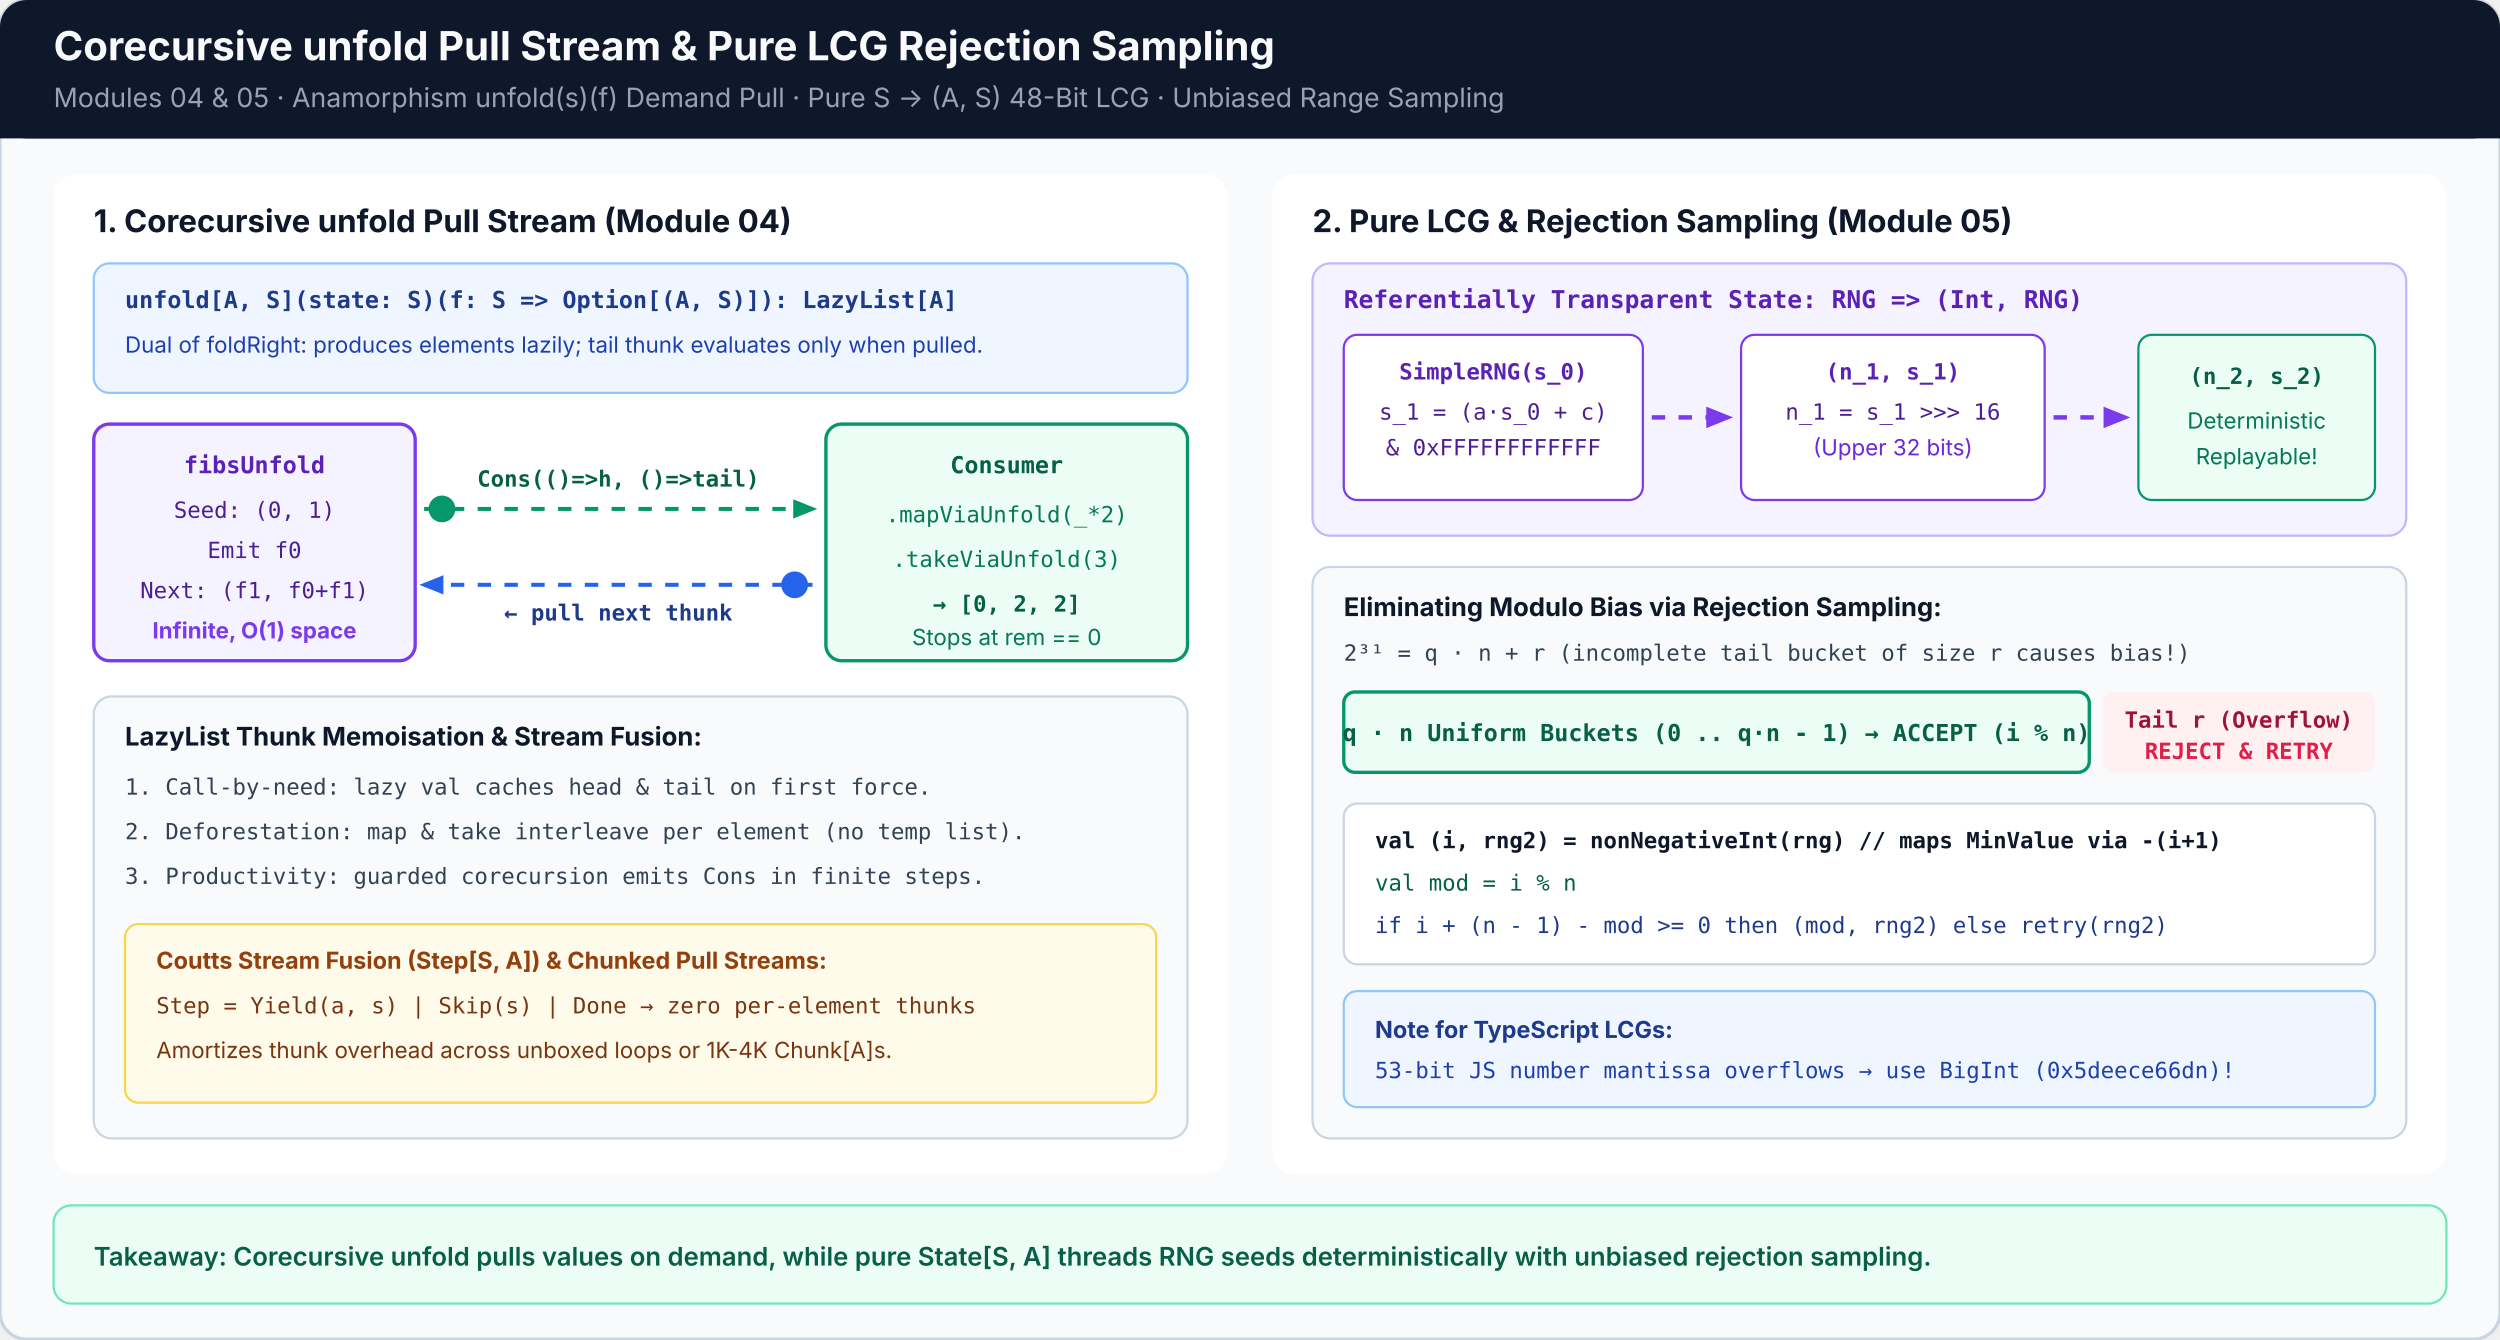
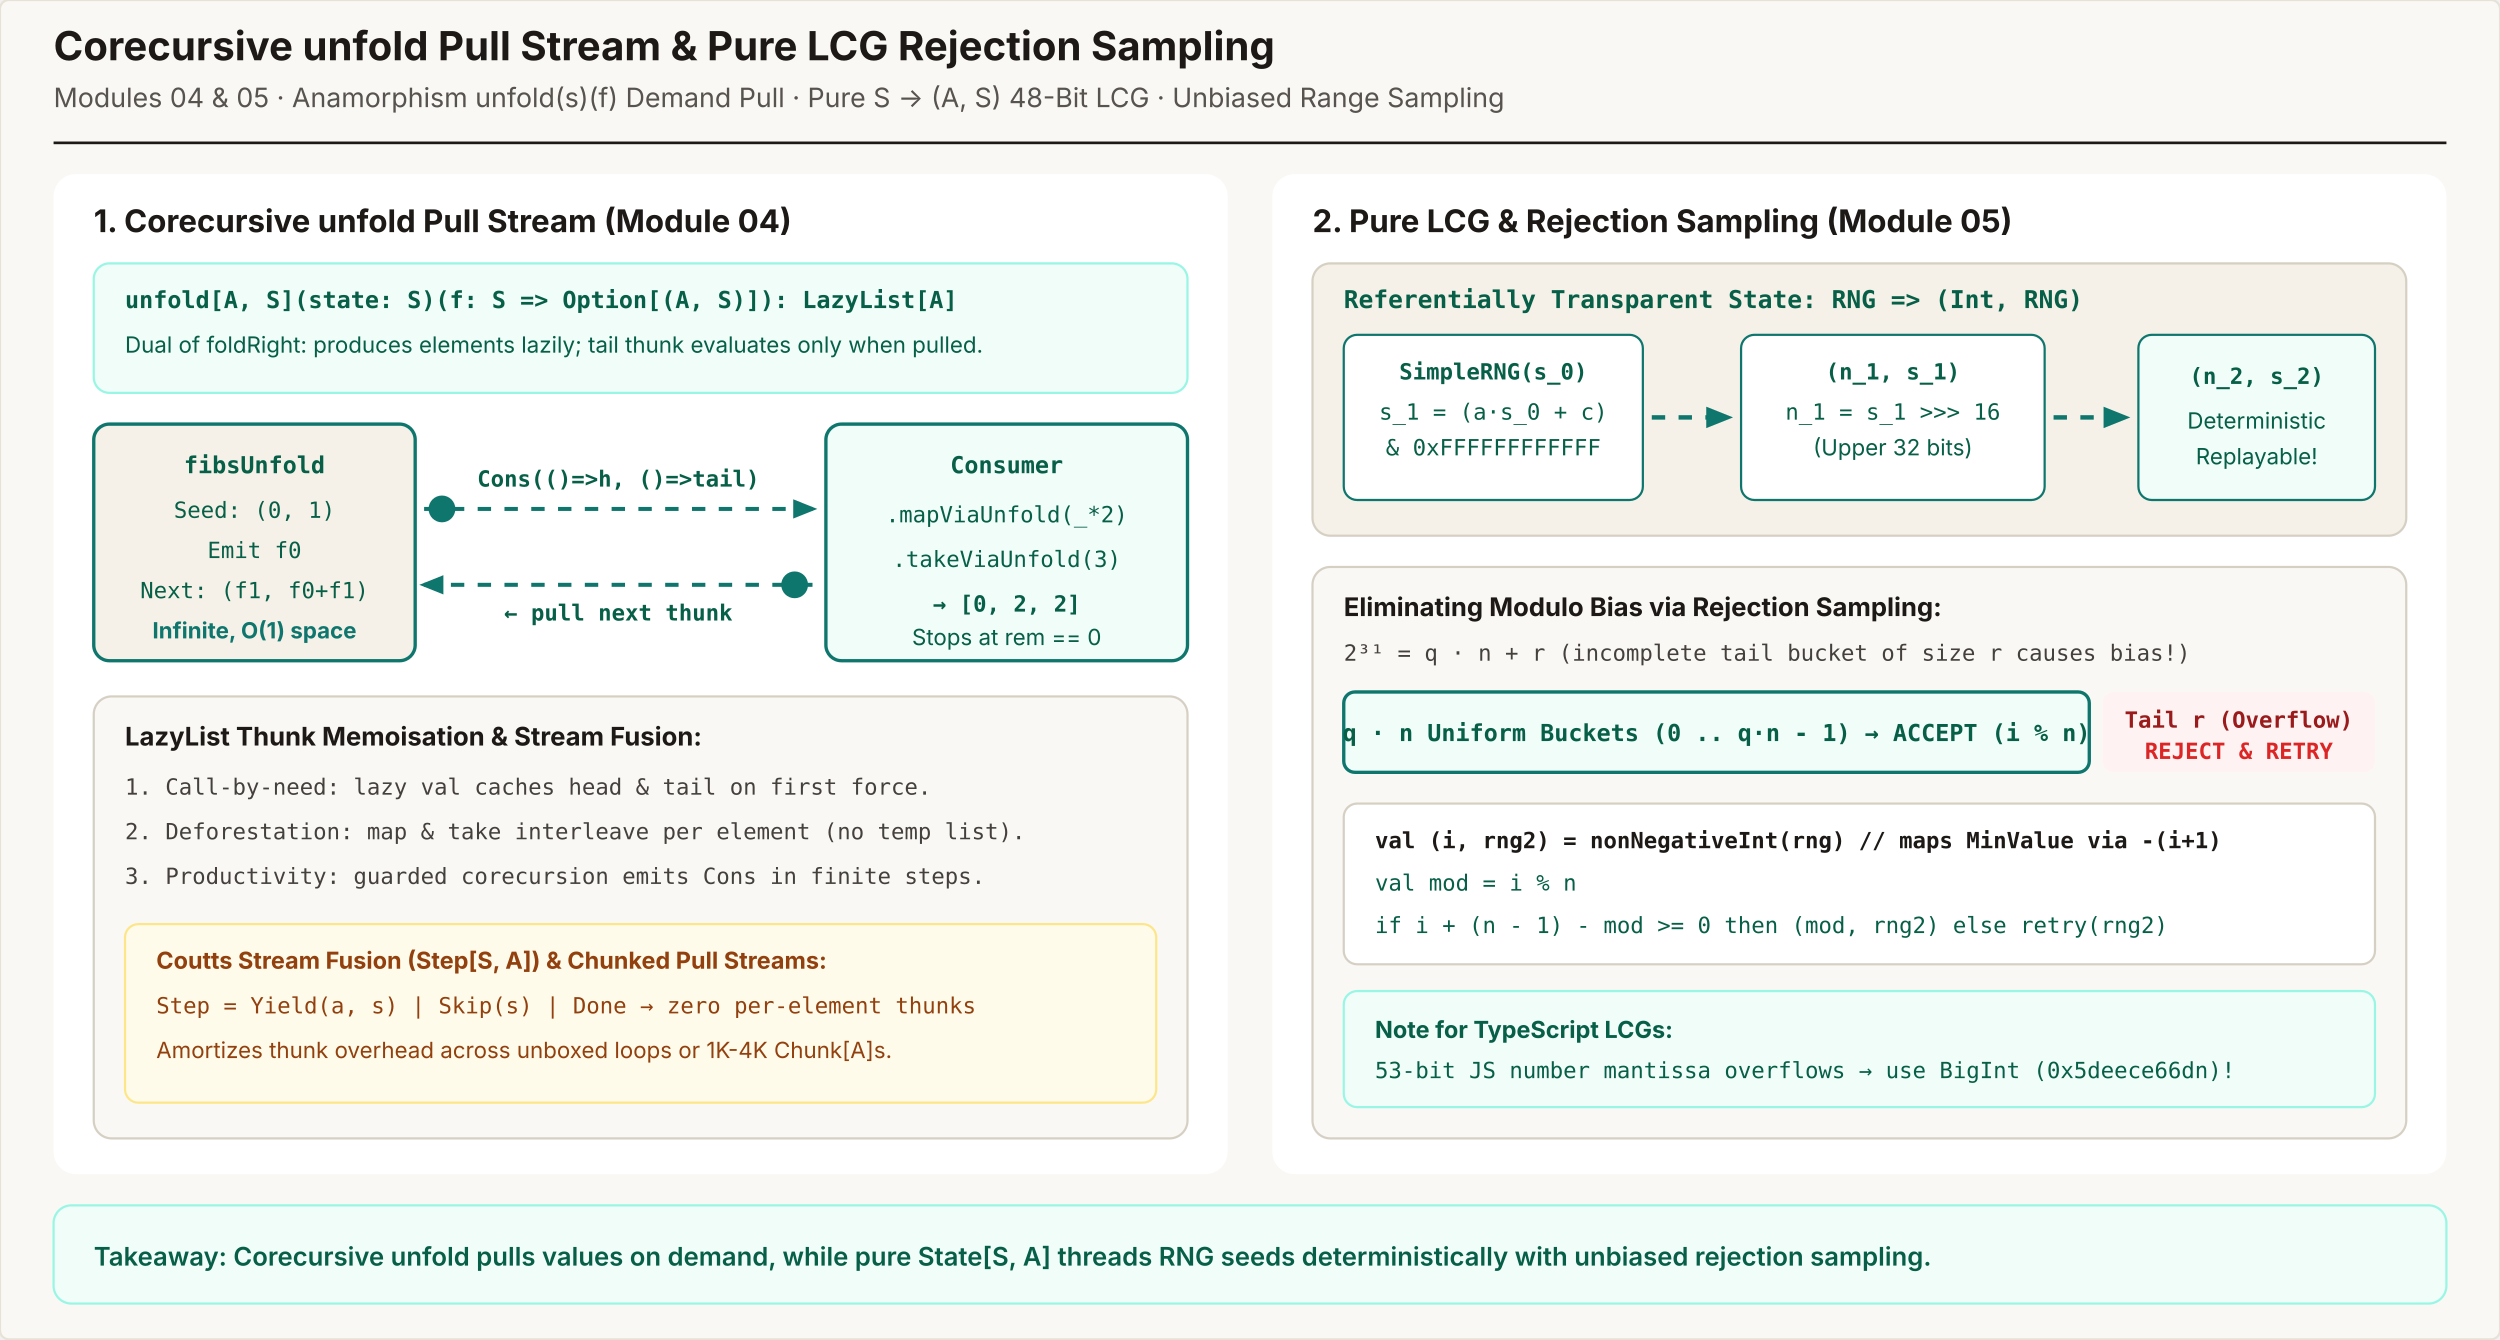
<svg xmlns="http://www.w3.org/2000/svg" viewBox="0 0 1120 600" width="1120" height="600" role="img" aria-labelledby="title desc">
  <style>
    .sans { font-family: ui-sans-serif, system-ui, -apple-system, sans-serif; }
    .mono { font-family: ui-monospace, SFMono-Regular, Menlo, monospace; }

    /* 12s cycle:
       0-25%:   Step 1 — unfold seed -&gt; LazyList.Cons thunk on demand
       25-50%:  Step 2 — take(3) pulls 3 items through fused map without allocating tail
       50-75%:  Step 3 — Pure LCG advances seed S_0 -&gt; S_1 -&gt; S_2 via (a*S + c) mod 2^48
       75-100%: Step 4 — Rejection sampling drops overflow bucket -&gt; unbiased [0, n)
    */
-     @keyframes p-left  { 0%, 49% { stroke: #2563eb; stroke-width: 2.2; } 50%, 100% { stroke: #cbd5e1; stroke-width: 1.4; } }
-     @keyframes p-right { 0%, 49% { stroke: #cbd5e1; stroke-width: 1.4; } 50%, 100% { stroke: #7c3aed; stroke-width: 2.2; } }
+     @keyframes p-left  { 0%, 49% { stroke: #0f766e; stroke-width: 2.2; } 50%, 100% { stroke: #d6d0c4; stroke-width: 1.4; } }
+     @keyframes p-right { 0%, 49% { stroke: #d6d0c4; stroke-width: 1.4; } 50%, 100% { stroke: #0f766e; stroke-width: 2.2; } }

    @keyframes pull-demand {
      0%, 6%   { transform: translateX(0px); opacity: 1; }
      24%, 44% { transform: translateX(-180px); opacity: 1; }
      50%, 100% { transform: translateX(0px); opacity: 0; }
    }
    @keyframes yield-val {
      0%, 22%  { transform: translateX(0px); opacity: 0; }
      28%, 46% { transform: translateX(180px); opacity: 1; }
      52%, 100% { transform: translateX(180px); opacity: 0; }
    }
    @keyframes reject-loop {
      0%, 74% { opacity: 0.86; stroke: #fda4af; }
-       78%, 92% { opacity: 1; stroke: #e11d48; stroke-width: 2.2; }
+       78%, 92% { opacity: 1; stroke: #dc2626; stroke-width: 2.2; }
      100% { opacity: 0.86; }
    }
-     @keyframes dash { to { stroke-dashoffset: -24; } }

    .pl   { animation: p-left 12s linear infinite; }
    .pr   { animation: p-right 12s linear infinite; }
    .pull { animation: pull-demand 12s ease-in-out infinite; }
    .yval { animation: yield-val 12s ease-in-out infinite; }
    .rej  { animation: reject-loop 12s linear infinite; }
-     .flow { stroke-dasharray: 6 6; animation: dash 1.2s linear infinite; }
+     .flow { stroke-dasharray: 6 6;  }

    @media (prefers-reduced-motion: reduce) {
      .pl, .pr, .pull, .yval, .rej, .flow { animation: none !important; }
-       .pl, .pr { stroke: #cbd5e1 !important; stroke-width: 1.5 !important; }
+       .pl, .pr { stroke: #d6d0c4 !important; stroke-width: 1.5 !important; }
      .pull, .yval { opacity: 0 !important; }
      .rej { opacity: 1 !important; }
    }
  </style>
  <defs>
    <marker id="arr-blue" viewBox="0 0 10 10" refX="8" refY="5" markerWidth="6" markerHeight="6" orient="auto-start-reverse">
-       <path d="M 0 1 L 10 5 L 0 9 z" fill="#2563eb" />
+       <path d="M 0 1 L 10 5 L 0 9 z" fill="#0f766e" />
    </marker>
    <marker id="arr-green" viewBox="0 0 10 10" refX="8" refY="5" markerWidth="6" markerHeight="6" orient="auto-start-reverse">
-       <path d="M 0 1 L 10 5 L 0 9 z" fill="#059669" />
+       <path d="M 0 1 L 10 5 L 0 9 z" fill="#0f766e" />
    </marker>
    <marker id="arr-violet" viewBox="0 0 10 10" refX="8" refY="5" markerWidth="6" markerHeight="6" orient="auto-start-reverse">
-       <path d="M 0 1 L 10 5 L 0 9 z" fill="#7c3aed" />
+       <path d="M 0 1 L 10 5 L 0 9 z" fill="#0f766e" />
    </marker>
  </defs>
-   <rect x="0" y="0" width="1120" height="600" rx="12" fill="#f8fafc" stroke="#cbd5e1" stroke-width="1.5" />
-   <rect x="0" y="0" width="1120" height="62" rx="12" fill="#0f172a" />
-   <rect x="0" y="46" width="1120" height="16" fill="#0f172a" />
-   <text x="24" y="27" class="sans" font-size="18" font-weight="700" fill="#f8fafc">Corecursive unfold Pull Stream &amp; Pure LCG Rejection Sampling</text>
-   <text x="24" y="48" class="sans" font-size="12" fill="#94a3b8">Modules 04 &amp; 05 · Anamorphism unfold(s)(f) Demand Pull · Pure S → (A, S) 48-Bit LCG · Unbiased Range Sampling</text>
+   <rect x="0" y="0" width="1120" height="600" rx="4" fill="#faf8f5" stroke="#e7e2d8" stroke-width="1" />
+   <line x1="24" y1="64" x2="1096" y2="64" stroke="#1c1917" stroke-width="1.2" />
+   <text x="24" y="27" class="sans" font-size="18" font-weight="700" fill="#1c1917" font-family="Georgia, 'Times New Roman', serif">Corecursive unfold Pull Stream &amp; Pure LCG Rejection Sampling</text>
+   <text x="24" y="48" class="sans" font-size="12" fill="#57534e" font-family="ui-sans-serif, system-ui, -apple-system, sans-serif">Modules 04 &amp; 05 · Anamorphism unfold(s)(f) Demand Pull · Pure S → (A, S) 48-Bit LCG · Unbiased Range Sampling</text>
  <rect x="24" y="78" width="526" height="448" rx="10" fill="#ffffff" class="pl" />
-   <text x="42" y="104" class="sans" font-size="14" font-weight="700" fill="#0f172a">1. Corecursive unfold Pull Stream (Module 04)</text>
-   <rect x="42" y="118" width="490" height="58" rx="7" fill="#eff6ff" stroke="#93c5fd" />
-   <text x="56" y="138" class="mono" font-size="10.5" font-weight="700" fill="#1e3a8a">unfold[A, S](state: S)(f: S =&gt; Option[(A, S)]): LazyList[A]</text>
-   <text x="56" y="158" class="sans" font-size="10" fill="#1e40af">Dual of foldRight: produces elements lazily; tail thunk evaluates only when pulled.</text>
-   <rect x="42" y="190" width="144" height="106" rx="7" fill="#f5f3ff" stroke="#7c3aed" stroke-width="1.5" />
-   <text x="114" y="212" class="mono" font-size="10.5" font-weight="700" fill="#5b21b6" text-anchor="middle">fibsUnfold</text>
-   <text x="114" y="232" class="mono" font-size="10" fill="#4c1d95" text-anchor="middle">Seed: (0, 1)</text>
-   <text x="114" y="250" class="mono" font-size="10" fill="#4c1d95" text-anchor="middle">Emit f0</text>
-   <text x="114" y="268" class="mono" font-size="10" fill="#4c1d95" text-anchor="middle">Next: (f1, f0+f1)</text>
-   <text x="114" y="286" class="sans" font-size="10" font-weight="700" fill="#7c3aed" text-anchor="middle">Infinite, O(1) space</text>
-   <line x1="190" y1="228" x2="364" y2="228" stroke="#059669" stroke-width="1.8" class="flow" marker-end="url(#arr-green)" />
-   <line x1="364" y1="262" x2="190" y2="262" stroke="#2563eb" stroke-width="1.8" class="flow" marker-end="url(#arr-blue)" />
+   <text x="42" y="104" class="sans" font-size="14" font-weight="700" fill="#1c1917">1. Corecursive unfold Pull Stream (Module 04)</text>
+   <rect x="42" y="118" width="490" height="58" rx="7" fill="#f0fdf9" stroke="#99f6e4" />
+   <text x="56" y="138" class="mono" font-size="10.5" font-weight="700" fill="#065f46">unfold[A, S](state: S)(f: S =&gt; Option[(A, S)]): LazyList[A]</text>
+   <text x="56" y="158" class="sans" font-size="10" fill="#065f46">Dual of foldRight: produces elements lazily; tail thunk evaluates only when pulled.</text>
+   <rect x="42" y="190" width="144" height="106" rx="7" fill="#f5f1e8" stroke="#0f766e" stroke-width="1.5" />
+   <text x="114" y="212" class="mono" font-size="10.5" font-weight="700" fill="#065f46" text-anchor="middle">fibsUnfold</text>
+   <text x="114" y="232" class="mono" font-size="10" fill="#065f46" text-anchor="middle">Seed: (0, 1)</text>
+   <text x="114" y="250" class="mono" font-size="10" fill="#065f46" text-anchor="middle">Emit f0</text>
+   <text x="114" y="268" class="mono" font-size="10" fill="#065f46" text-anchor="middle">Next: (f1, f0+f1)</text>
+   <text x="114" y="286" class="sans" font-size="10" font-weight="700" fill="#0f766e" text-anchor="middle">Infinite, O(1) space</text>
+   <line x1="190" y1="228" x2="364" y2="228" stroke="#0f766e" stroke-width="1.8" class="flow" marker-end="url(#arr-green)" />
+   <line x1="364" y1="262" x2="190" y2="262" stroke="#0f766e" stroke-width="1.8" class="flow" marker-end="url(#arr-blue)" />
  <text x="277" y="218" class="mono" font-size="10" font-weight="700" fill="#065f46" text-anchor="middle">Cons(()=&gt;h, ()=&gt;tail)</text>
-   <text x="277" y="278" class="mono" font-size="10" font-weight="700" fill="#1e3a8a" text-anchor="middle">← pull next thunk</text>
-   <circle cx="356" cy="262" r="6" fill="#2563eb" class="pull" />
-   <circle cx="198" cy="228" r="6" fill="#059669" class="yval" />
-   <rect x="370" y="190" width="162" height="106" rx="7" fill="#ecfdf5" stroke="#059669" stroke-width="1.5" />
+   <text x="277" y="278" class="mono" font-size="10" font-weight="700" fill="#065f46" text-anchor="middle">← pull next thunk</text>
+   <circle cx="356" cy="262" r="6" fill="#0f766e" class="pull" />
+   <circle cx="198" cy="228" r="6" fill="#0f766e" class="yval" />
+   <rect x="370" y="190" width="162" height="106" rx="7" fill="#f0fdf9" stroke="#0f766e" stroke-width="1.5" />
  <text x="451" y="212" class="mono" font-size="10.5" font-weight="700" fill="#065f46" text-anchor="middle">Consumer</text>
-   <text x="451" y="234" class="mono" font-size="10" fill="#047857" text-anchor="middle">.mapViaUnfold(_*2)</text>
-   <text x="451" y="254" class="mono" font-size="10" fill="#047857" text-anchor="middle">.takeViaUnfold(3)</text>
+   <text x="451" y="234" class="mono" font-size="10" fill="#065f46" text-anchor="middle">.mapViaUnfold(_*2)</text>
+   <text x="451" y="254" class="mono" font-size="10" fill="#065f46" text-anchor="middle">.takeViaUnfold(3)</text>
  <text x="451" y="274" class="mono" font-size="10" font-weight="700" fill="#065f46" text-anchor="middle">→ [0, 2, 2]</text>
-   <text x="451" y="289" class="sans" font-size="10" fill="#047857" text-anchor="middle">Stops at rem == 0</text>
-   <rect x="42" y="312" width="490" height="198" rx="8" fill="#f8fafc" stroke="#cbd5e1" />
-   <text x="56" y="334" class="sans" font-size="11.5" font-weight="700" fill="#0f172a">LazyList Thunk Memoisation &amp; Stream Fusion:</text>
-   <text x="56" y="356" class="mono" font-size="10" fill="#334155">1. Call-by-need: lazy val caches head &amp; tail on first force.</text>
-   <text x="56" y="376" class="mono" font-size="10" fill="#334155">2. Deforestation: map &amp; take interleave per element (no temp list).</text>
-   <text x="56" y="396" class="mono" font-size="10" fill="#334155">3. Productivity: guarded corecursion emits Cons in finite steps.</text>
-   <rect x="56" y="414" width="462" height="80" rx="6" fill="#fffbeb" stroke="#fcd34d" />
+   <text x="451" y="289" class="sans" font-size="10" fill="#065f46" text-anchor="middle">Stops at rem == 0</text>
+   <rect x="42" y="312" width="490" height="198" rx="8" fill="#faf8f5" stroke="#d6d0c4" />
+   <text x="56" y="334" class="sans" font-size="11.5" font-weight="700" fill="#1c1917">LazyList Thunk Memoisation &amp; Stream Fusion:</text>
+   <text x="56" y="356" class="mono" font-size="10" fill="#44403c">1. Call-by-need: lazy val caches head &amp; tail on first force.</text>
+   <text x="56" y="376" class="mono" font-size="10" fill="#44403c">2. Deforestation: map &amp; take interleave per element (no temp list).</text>
+   <text x="56" y="396" class="mono" font-size="10" fill="#44403c">3. Productivity: guarded corecursion emits Cons in finite steps.</text>
+   <rect x="56" y="414" width="462" height="80" rx="6" fill="#fffbeb" stroke="#fde68a" />
  <text x="70" y="434" class="sans" font-size="10.5" font-weight="700" fill="#92400e">Coutts Stream Fusion (Step[S, A]) &amp; Chunked Pull Streams:</text>
-   <text x="70" y="454" class="mono" font-size="10" fill="#78350f">Step = Yield(a, s) | Skip(s) | Done  → zero per-element thunks</text>
-   <text x="70" y="474" class="sans" font-size="10" fill="#78350f">Amortizes thunk overhead across unboxed loops or 1K-4K Chunk[A]s.</text>
+   <text x="70" y="454" class="mono" font-size="10" fill="#92400e">Step = Yield(a, s) | Skip(s) | Done  → zero per-element thunks</text>
+   <text x="70" y="474" class="sans" font-size="10" fill="#92400e">Amortizes thunk overhead across unboxed loops or 1K-4K Chunk[A]s.</text>
  <rect x="570" y="78" width="526" height="448" rx="10" fill="#ffffff" class="pr" />
-   <text x="588" y="104" class="sans" font-size="14" font-weight="700" fill="#0f172a">2. Pure LCG &amp; Rejection Sampling (Module 05)</text>
-   <rect x="588" y="118" width="490" height="122" rx="8" fill="#f5f3ff" stroke="#c4b5fd" />
-   <text x="602" y="138" class="mono" font-size="11" font-weight="700" fill="#5b21b6">Referentially Transparent State: RNG =&gt; (Int, RNG)</text>
-   <rect x="602" y="150" width="134" height="74" rx="6" fill="#ffffff" stroke="#7c3aed" />
-   <text x="669" y="170" class="mono" font-size="10" font-weight="700" fill="#5b21b6" text-anchor="middle">SimpleRNG(s_0)</text>
-   <text x="669" y="188" class="mono" font-size="10" fill="#4c1d95" text-anchor="middle">s_1 = (a·s_0 + c)</text>
-   <text x="669" y="204" class="mono" font-size="10" fill="#4c1d95" text-anchor="middle">&amp; 0xFFFFFFFFFFFF</text>
-   <line x1="740" y1="187" x2="774" y2="187" stroke="#7c3aed" stroke-width="2" class="flow" marker-end="url(#arr-violet)" />
-   <rect x="780" y="150" width="136" height="74" rx="6" fill="#ffffff" stroke="#7c3aed" />
-   <text x="848" y="170" class="mono" font-size="10" font-weight="700" fill="#5b21b6" text-anchor="middle">(n_1, s_1)</text>
-   <text x="848" y="188" class="mono" font-size="10" fill="#4c1d95" text-anchor="middle">n_1 = s_1 &gt;&gt;&gt; 16</text>
-   <text x="848" y="204" class="sans" font-size="10" fill="#6d28d9" text-anchor="middle">(Upper 32 bits)</text>
-   <line x1="920" y1="187" x2="952" y2="187" stroke="#7c3aed" stroke-width="2" class="flow" marker-end="url(#arr-violet)" />
-   <rect x="958" y="150" width="106" height="74" rx="6" fill="#ecfdf5" stroke="#059669" />
+   <text x="588" y="104" class="sans" font-size="14" font-weight="700" fill="#1c1917">2. Pure LCG &amp; Rejection Sampling (Module 05)</text>
+   <rect x="588" y="118" width="490" height="122" rx="8" fill="#f5f1e8" stroke="#d6d0c4" />
+   <text x="602" y="138" class="mono" font-size="11" font-weight="700" fill="#065f46">Referentially Transparent State: RNG =&gt; (Int, RNG)</text>
+   <rect x="602" y="150" width="134" height="74" rx="6" fill="#ffffff" stroke="#0f766e" />
+   <text x="669" y="170" class="mono" font-size="10" font-weight="700" fill="#065f46" text-anchor="middle">SimpleRNG(s_0)</text>
+   <text x="669" y="188" class="mono" font-size="10" fill="#065f46" text-anchor="middle">s_1 = (a·s_0 + c)</text>
+   <text x="669" y="204" class="mono" font-size="10" fill="#065f46" text-anchor="middle">&amp; 0xFFFFFFFFFFFF</text>
+   <line x1="740" y1="187" x2="774" y2="187" stroke="#0f766e" stroke-width="2" class="flow" marker-end="url(#arr-violet)" />
+   <rect x="780" y="150" width="136" height="74" rx="6" fill="#ffffff" stroke="#0f766e" />
+   <text x="848" y="170" class="mono" font-size="10" font-weight="700" fill="#065f46" text-anchor="middle">(n_1, s_1)</text>
+   <text x="848" y="188" class="mono" font-size="10" fill="#065f46" text-anchor="middle">n_1 = s_1 &gt;&gt;&gt; 16</text>
+   <text x="848" y="204" class="sans" font-size="10" fill="#065f46" text-anchor="middle">(Upper 32 bits)</text>
+   <line x1="920" y1="187" x2="952" y2="187" stroke="#0f766e" stroke-width="2" class="flow" marker-end="url(#arr-violet)" />
+   <rect x="958" y="150" width="106" height="74" rx="6" fill="#f0fdf9" stroke="#0f766e" />
  <text x="1011" y="172" class="mono" font-size="10" font-weight="700" fill="#065f46" text-anchor="middle">(n_2, s_2)</text>
-   <text x="1011" y="192" class="sans" font-size="10" fill="#047857" text-anchor="middle">Deterministic</text>
-   <text x="1011" y="208" class="sans" font-size="10" fill="#047857" text-anchor="middle">Replayable!</text>
-   <rect x="588" y="254" width="490" height="256" rx="8" fill="#f8fafc" stroke="#cbd5e1" />
-   <text x="602" y="276" class="sans" font-size="11.5" font-weight="700" fill="#0f172a">Eliminating Modulo Bias via Rejection Sampling:</text>
-   <text x="602" y="296" class="mono" font-size="10" fill="#334155">2³¹ = q · n + r  (incomplete tail bucket of size r causes bias!)</text>
-   <rect x="602" y="310" width="334" height="36" rx="5" fill="#ecfdf5" stroke="#059669" stroke-width="1.5" />
+   <text x="1011" y="192" class="sans" font-size="10" fill="#065f46" text-anchor="middle">Deterministic</text>
+   <text x="1011" y="208" class="sans" font-size="10" fill="#065f46" text-anchor="middle">Replayable!</text>
+   <rect x="588" y="254" width="490" height="256" rx="8" fill="#faf8f5" stroke="#d6d0c4" />
+   <text x="602" y="276" class="sans" font-size="11.5" font-weight="700" fill="#1c1917">Eliminating Modulo Bias via Rejection Sampling:</text>
+   <text x="602" y="296" class="mono" font-size="10" fill="#44403c">2³¹ = q · n + r  (incomplete tail bucket of size r causes bias!)</text>
+   <rect x="602" y="310" width="334" height="36" rx="5" fill="#f0fdf9" stroke="#0f766e" stroke-width="1.5" />
  <text x="769" y="332" class="mono" font-size="10.5" font-weight="700" fill="#065f46" text-anchor="middle">q · n Uniform Buckets (0 .. q·n - 1) → ACCEPT (i % n)</text>
-   <rect x="942" y="310" width="122" height="36" rx="5" fill="#fff1f2" class="rej" />
-   <text x="1003" y="326" class="mono" font-size="10" font-weight="700" fill="#9f1239" text-anchor="middle">Tail r (Overflow)</text>
-   <text x="1003" y="340" class="mono" font-size="10" font-weight="700" fill="#e11d48" text-anchor="middle">REJECT &amp; RETRY</text>
-   <rect x="602" y="360" width="462" height="72" rx="6" fill="#ffffff" stroke="#cbd5e1" />
-   <text x="616" y="380" class="mono" font-size="10" font-weight="700" fill="#0f172a">val (i, rng2) = nonNegativeInt(rng)  // maps MinValue via -(i+1)</text>
+   <rect x="942" y="310" width="122" height="36" rx="5" fill="#fef2f2" class="rej" />
+   <text x="1003" y="326" class="mono" font-size="10" font-weight="700" fill="#991b1b" text-anchor="middle">Tail r (Overflow)</text>
+   <text x="1003" y="340" class="mono" font-size="10" font-weight="700" fill="#dc2626" text-anchor="middle">REJECT &amp; RETRY</text>
+   <rect x="602" y="360" width="462" height="72" rx="6" fill="#ffffff" stroke="#d6d0c4" />
+   <text x="616" y="380" class="mono" font-size="10" font-weight="700" fill="#1c1917">val (i, rng2) = nonNegativeInt(rng)  // maps MinValue via -(i+1)</text>
  <text x="616" y="399" class="mono" font-size="10" fill="#065f46">val mod = i % n</text>
-   <text x="616" y="418" class="mono" font-size="10" fill="#1e3a8a">if i + (n - 1) - mod &gt;= 0 then (mod, rng2) else retry(rng2)</text>
-   <rect x="602" y="444" width="462" height="52" rx="6" fill="#eff6ff" stroke="#93c5fd" />
-   <text x="616" y="465" class="sans" font-size="10.5" font-weight="700" fill="#1e3a8a">Note for TypeScript LCGs:</text>
-   <text x="616" y="483" class="mono" font-size="10" fill="#1e40af">53-bit JS number mantissa overflows → use BigInt (0x5deece66dn)!</text>
-   <rect x="24" y="540" width="1072" height="44" rx="8" fill="#ecfdf5" stroke="#6ee7b7" stroke-width="1" />
+   <text x="616" y="418" class="mono" font-size="10" fill="#065f46">if i + (n - 1) - mod &gt;= 0 then (mod, rng2) else retry(rng2)</text>
+   <rect x="602" y="444" width="462" height="52" rx="6" fill="#f0fdf9" stroke="#99f6e4" />
+   <text x="616" y="465" class="sans" font-size="10.5" font-weight="700" fill="#065f46">Note for TypeScript LCGs:</text>
+   <text x="616" y="483" class="mono" font-size="10" fill="#065f46">53-bit JS number mantissa overflows → use BigInt (0x5deece66dn)!</text>
+   <rect x="24" y="540" width="1072" height="44" rx="8" fill="#f0fdf9" stroke="#99f6e4" stroke-width="1" />
  <text x="42" y="567" class="sans" font-size="11.5" font-weight="600" fill="#065f46">Takeaway: Corecursive unfold pulls values on demand, while pure State[S, A] threads RNG seeds deterministically with unbiased rejection sampling.</text>
</svg>
